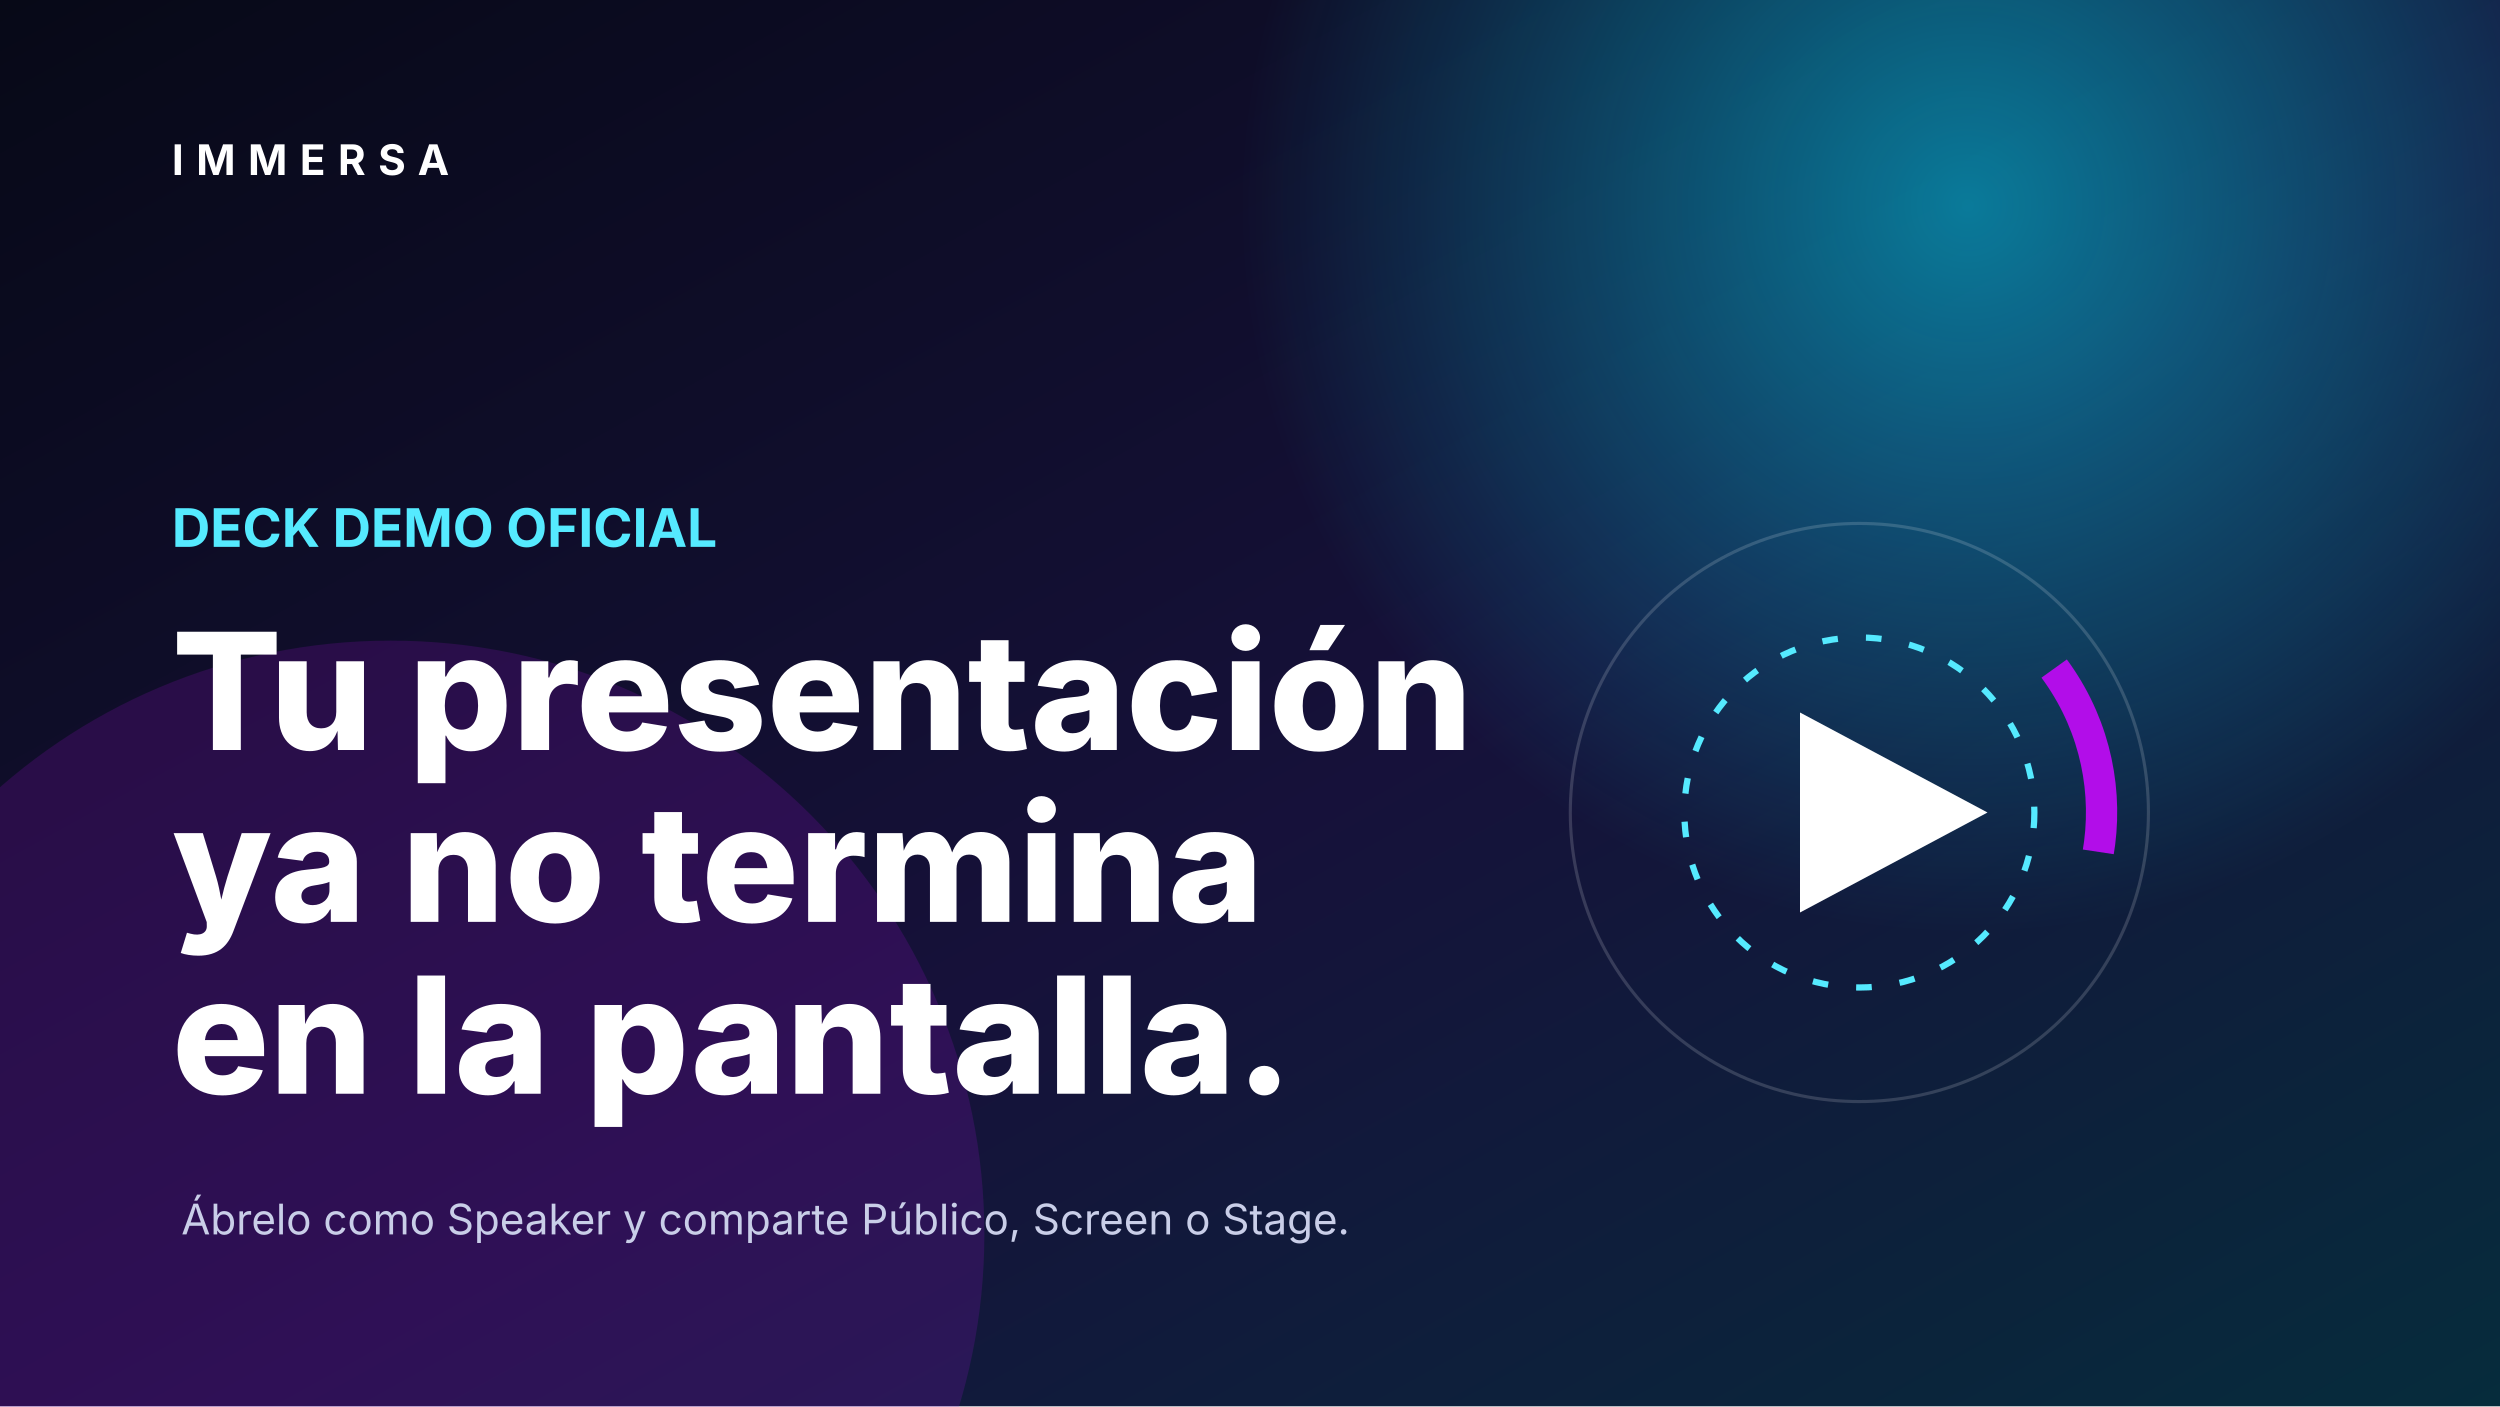
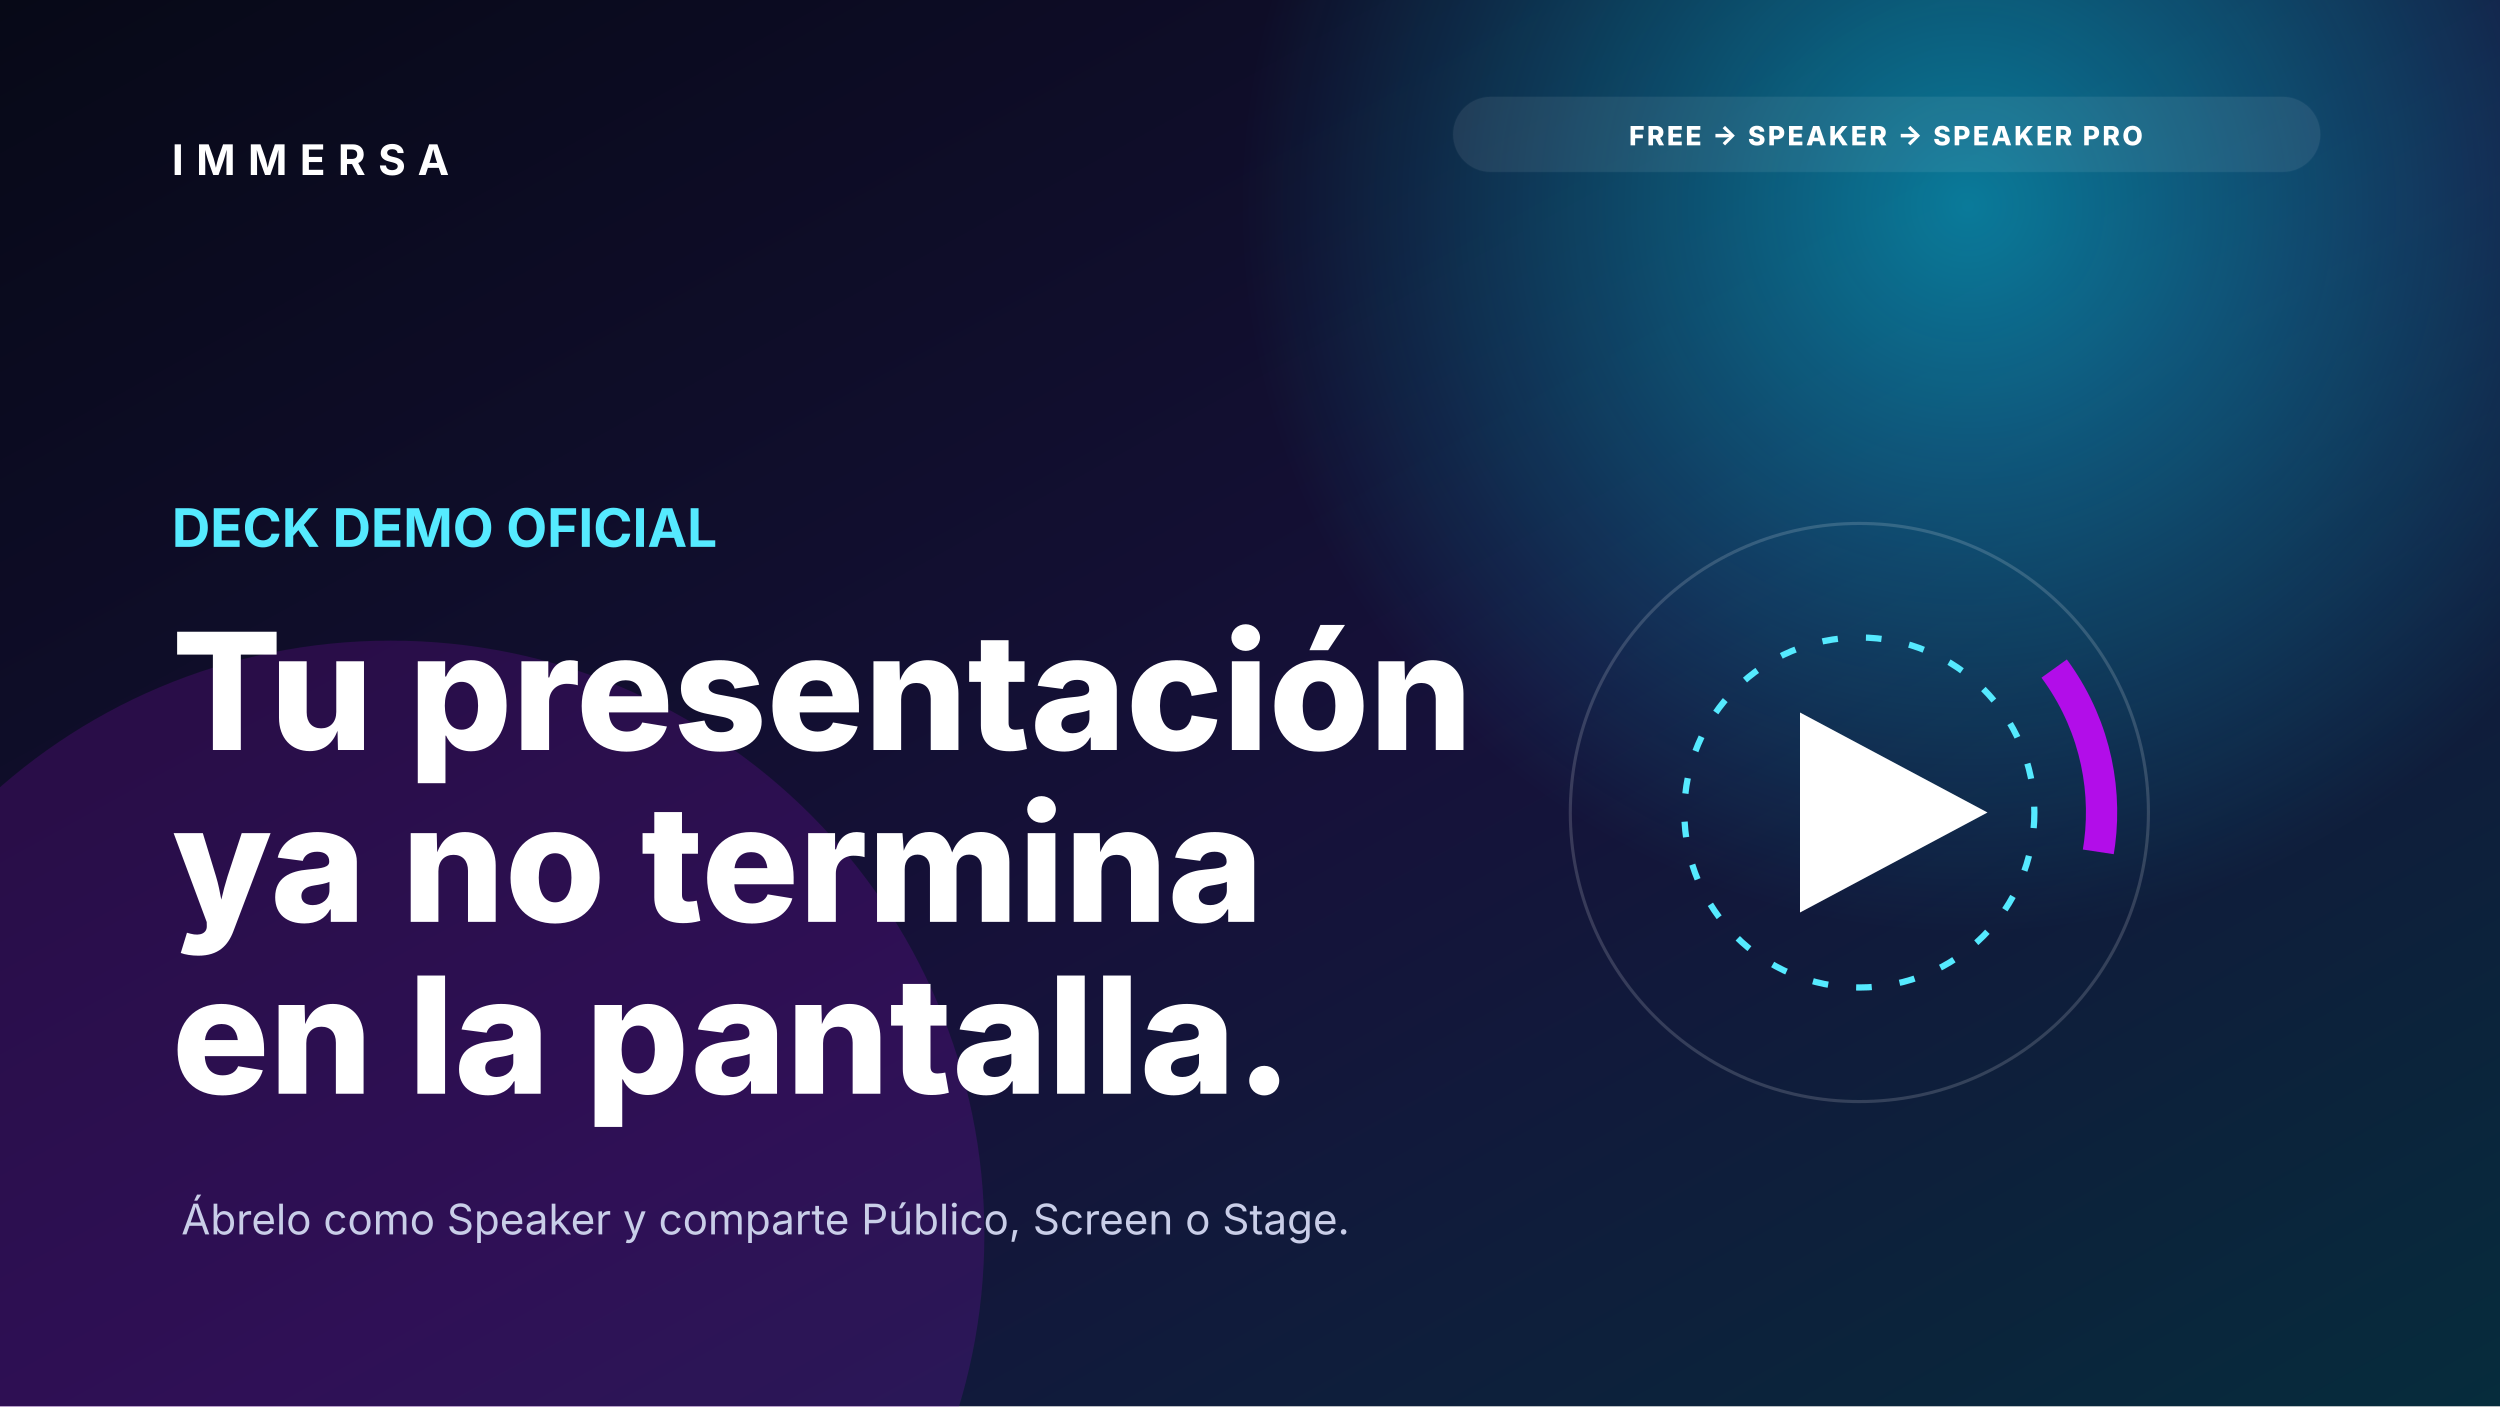
<svg xmlns="http://www.w3.org/2000/svg" width="1600" height="900" viewBox="0 0 1600 900">
  <defs>
    <linearGradient id="g" x1="0" y1="0" x2="1" y2="1">
      <stop stop-color="#070917" />
      <stop offset=".55" stop-color="#16113a" />
      <stop offset="1" stop-color="#062c3c" />
    </linearGradient>
    <radialGradient id="r">
      <stop stop-color="#00e5ff" stop-opacity=".5" />
      <stop offset="1" stop-color="#00e5ff" stop-opacity="0" />
    </radialGradient>
  </defs>
  <rect width="1600" height="900" fill="url(#g)" />
  <circle cx="1260" cy="130" r="470" fill="url(#r)" />
  <circle cx="250" cy="790" r="380" fill="#b20de9" opacity=".16" />
+   <g transform="translate(930 62)" font-family="Inter,Arial,sans-serif">
+     <rect width="555" height="48" rx="24" fill="#fff" opacity=".08" stroke="#fff" stroke-opacity=".2" />
+     <text x="277" y="31" text-anchor="middle" font-size="17" fill="#fff" font-weight="800" letter-spacing="1.5">FREE  →  SPEAKER  →  SPEAKER PRO</text>
+   </g>
  <g font-family="Inter,Arial,sans-serif" fill="#fff">
    <text x="110" y="112" font-size="27" letter-spacing="8" font-weight="700">IMMERSA</text>
    <text x="110" y="350" font-size="34" fill="#55eaff" font-weight="700">DECK DEMO OFICIAL</text>
    <text x="110" y="480" font-size="104" font-weight="800">Tu presentación</text>
    <text x="110" y="590" font-size="104" font-weight="800">ya no termina</text>
    <text x="110" y="700" font-size="104" font-weight="800">en la pantalla.</text>
    <text x="116" y="790" font-size="27" fill="#c9cee8">Ábrelo como Speaker y comparte Público, Screen o Stage.</text>
  </g>
  <g transform="translate(1190 520)">
    <circle r="185" fill="none" stroke="#fff" stroke-opacity=".16" stroke-width="2" />
    <circle r="112" fill="none" stroke="#55eaff" stroke-width="4" stroke-dasharray="10 18" />
    <path d="M-38-64 82 0-38 64Z" fill="#fff" />
    <circle cx="0" cy="0" r="155" fill="none" stroke="#b20de9" stroke-width="20" stroke-dasharray="120 850" transform="rotate(-35)" />
  </g>
</svg>
